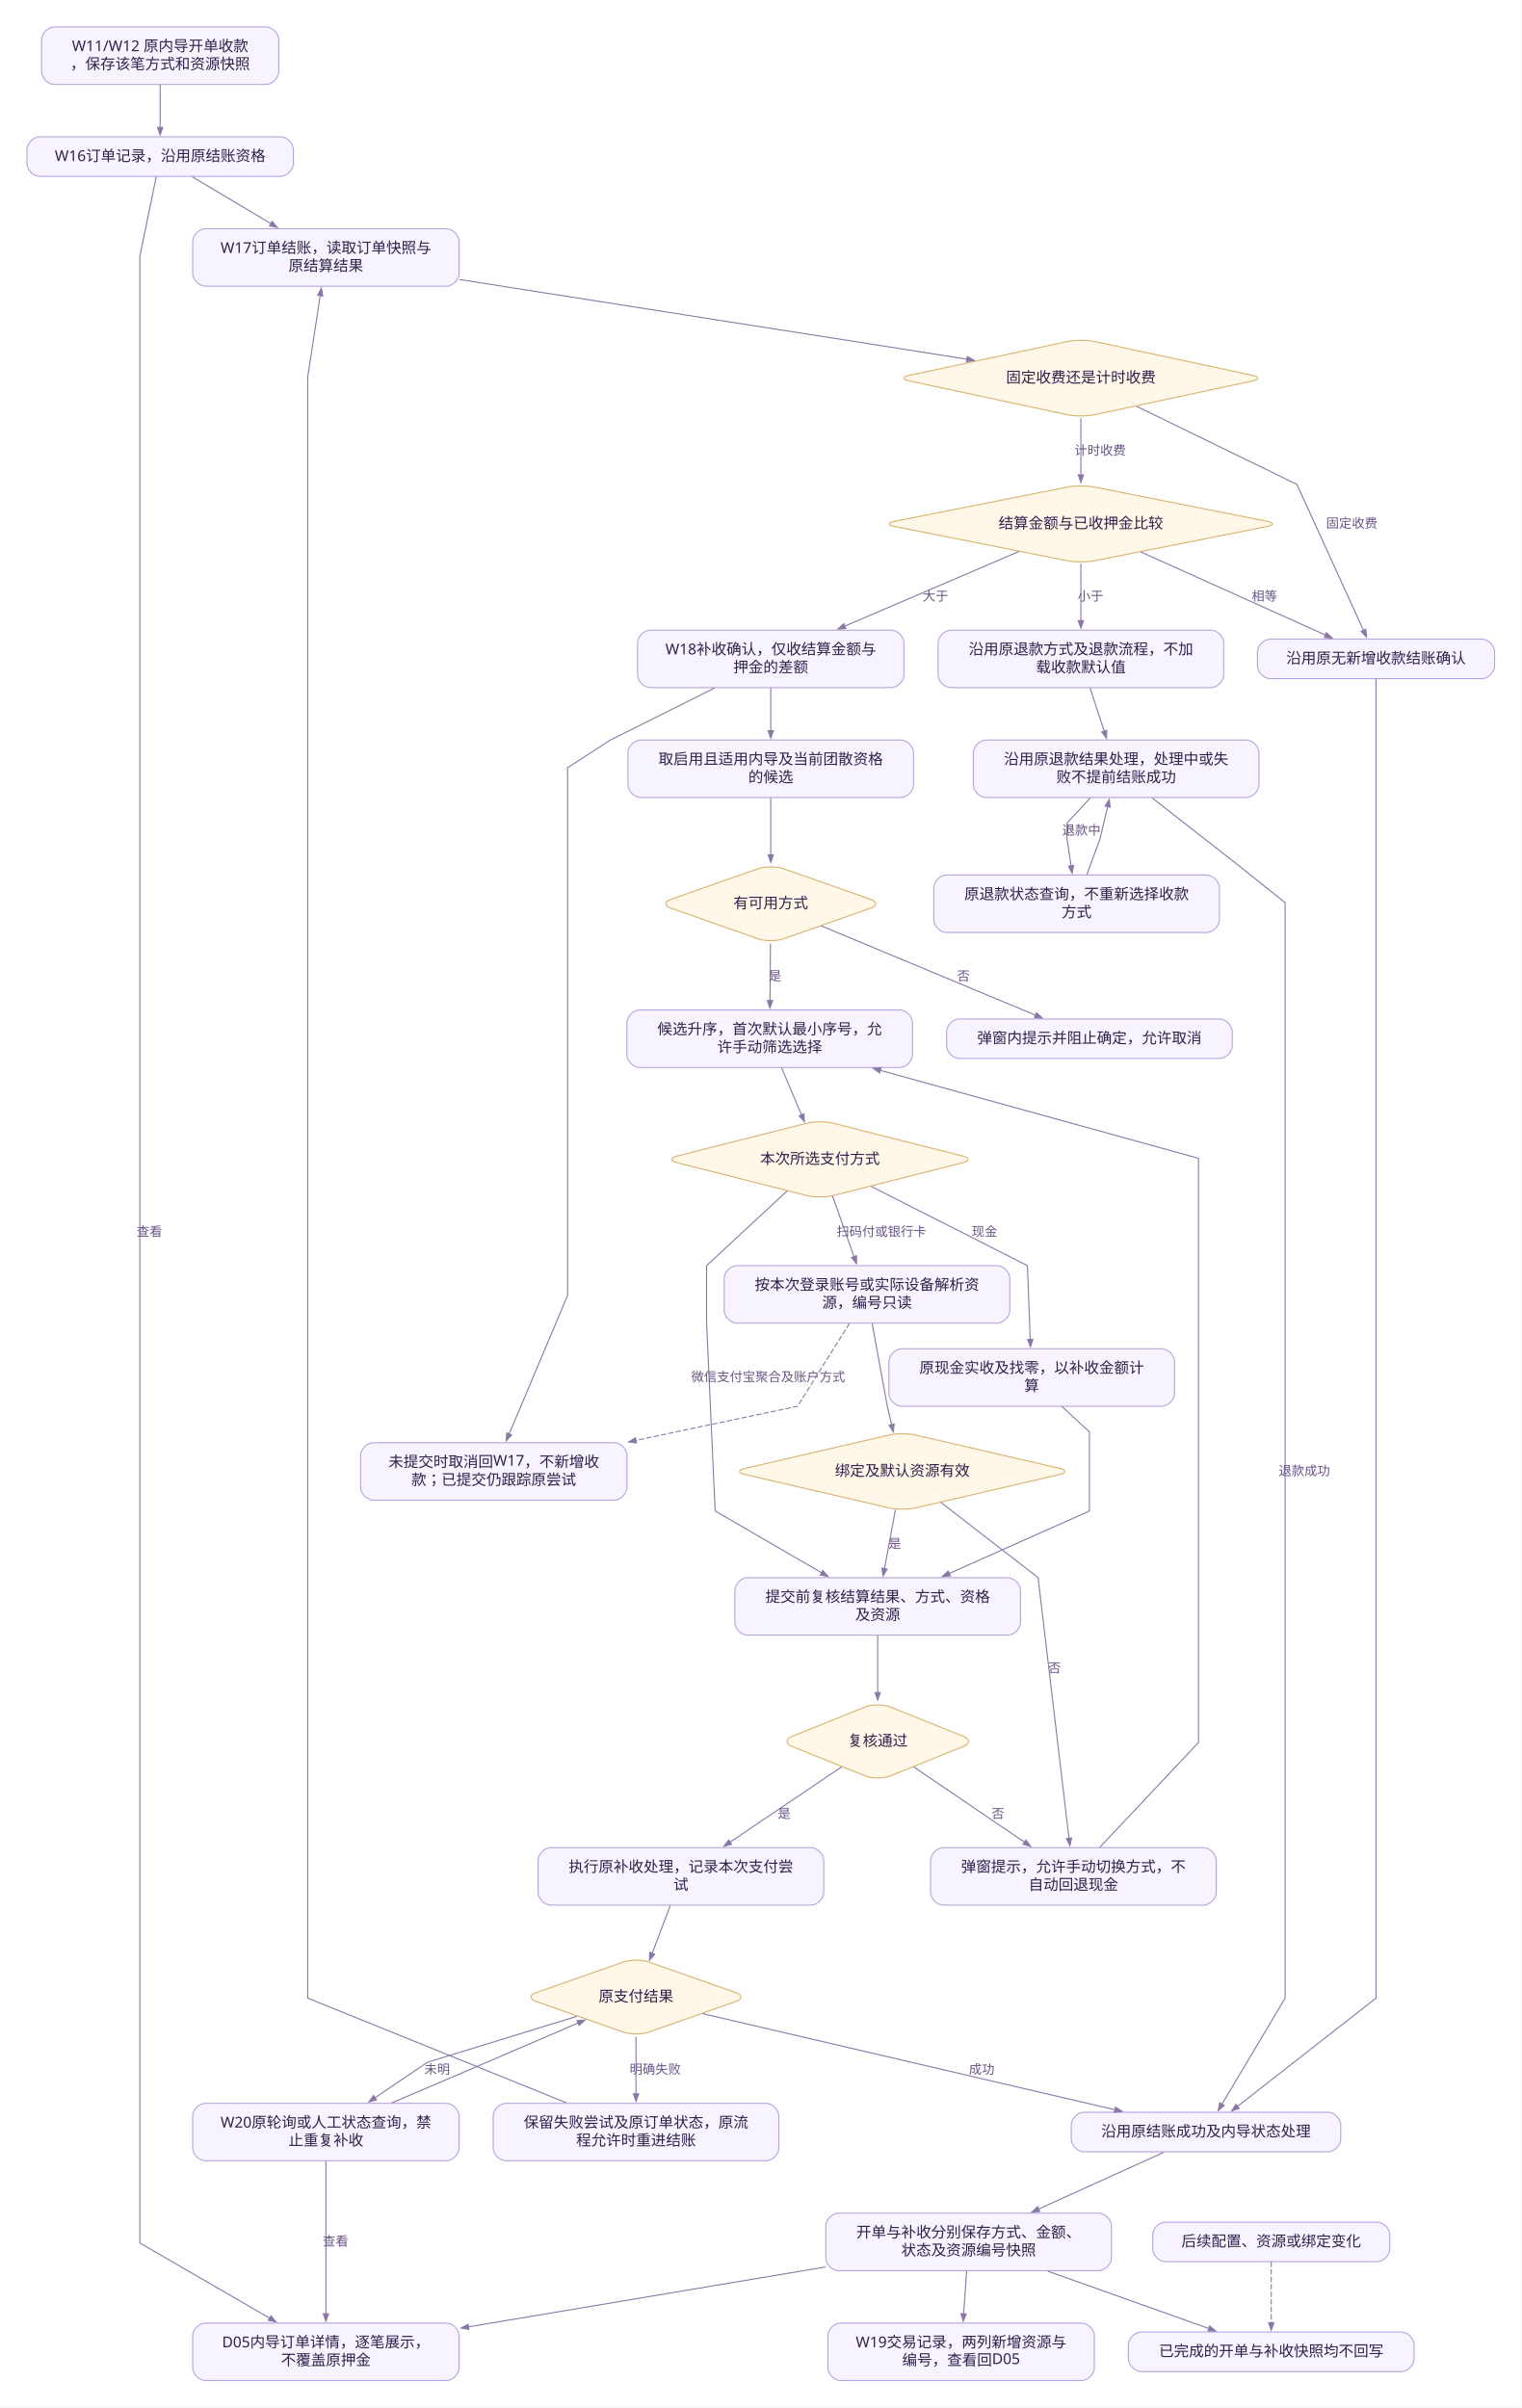
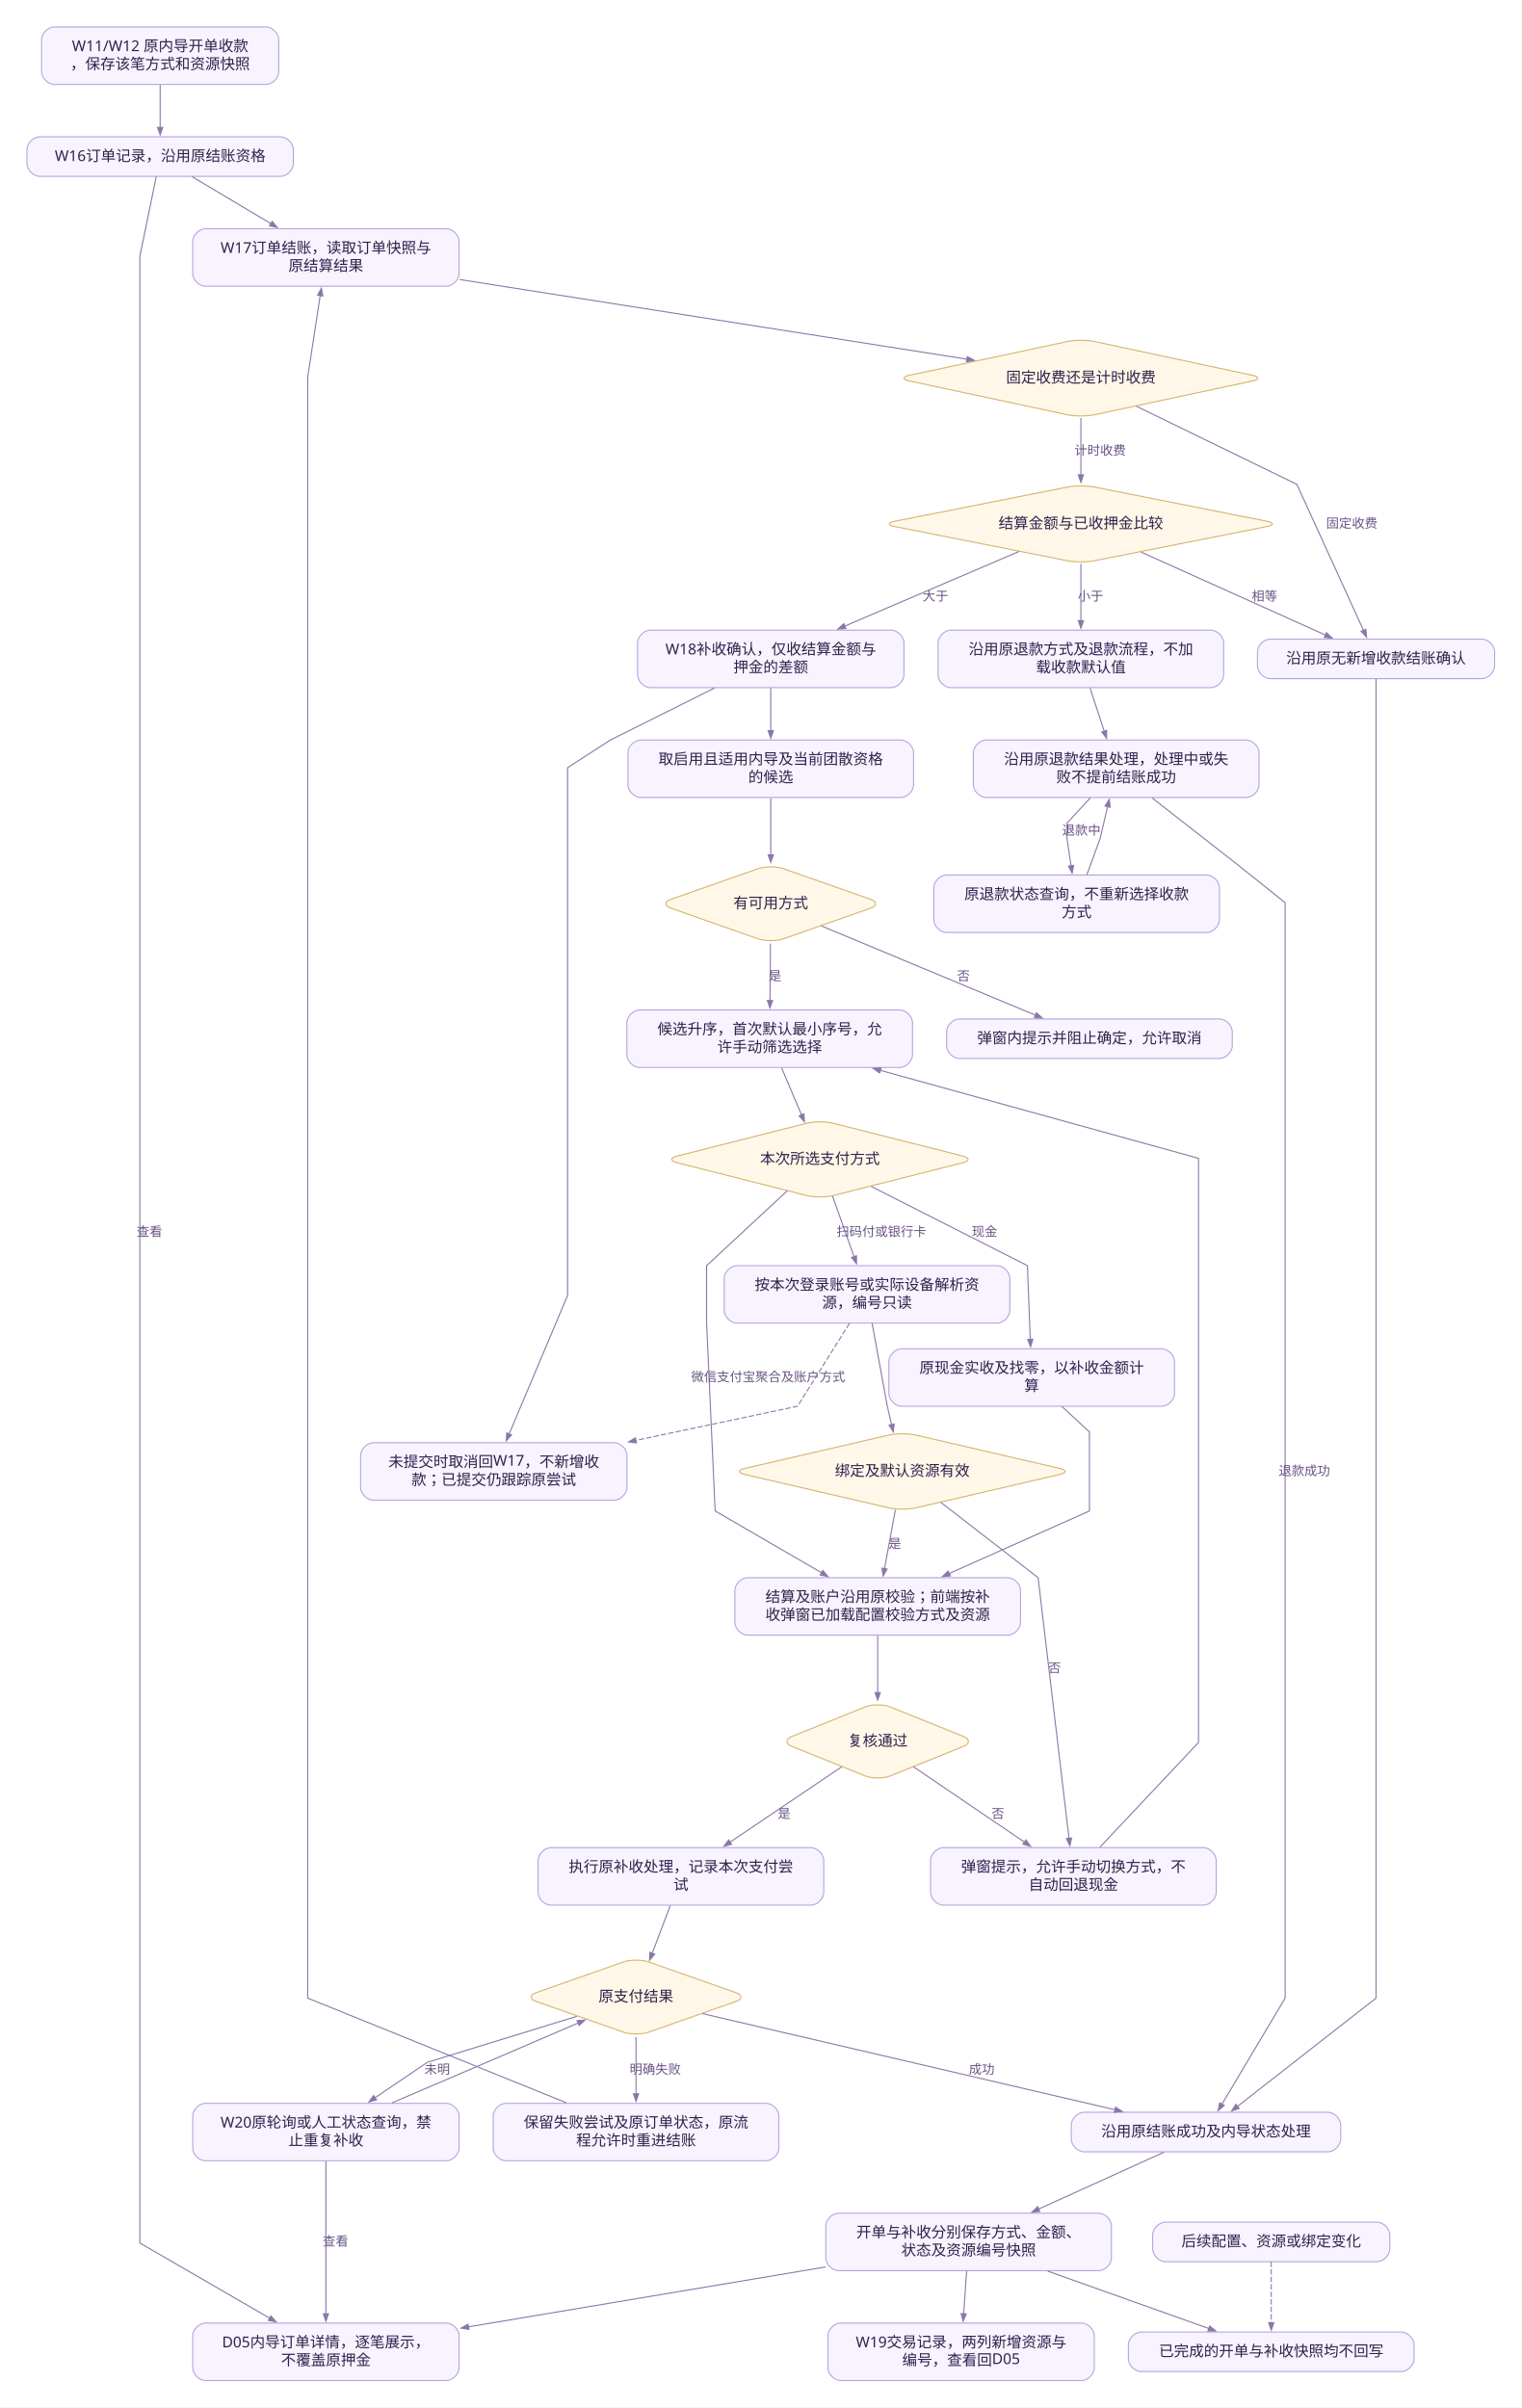
<svg xmlns="http://www.w3.org/2000/svg" width="1423pt" height="2252pt" viewBox="0.00 0.00 1423.00 2252.00">
  <g id="graph0" class="graph" transform="scale(1 1) rotate(0) translate(25.2 2226.32)">
    <polygon fill="white" stroke="none" points="-25.2,25.2 -25.2,-2226.32 1397.64,-2226.32 1397.64,25.2 -25.2,25.2" />
    <g id="node1" class="node">
      <path fill="#f7f3ff" stroke="#b7a2df" d="M223.44,-2201.12C223.44,-2201.12 25.68,-2201.12 25.68,-2201.12 19.68,-2201.12 13.68,-2195.12 13.68,-2189.12 13.68,-2189.12 13.68,-2159.36 13.68,-2159.36 13.68,-2153.36 19.68,-2147.36 25.68,-2147.36 25.68,-2147.36 223.44,-2147.36 223.44,-2147.36 229.44,-2147.36 235.44,-2153.36 235.44,-2159.36 235.44,-2159.36 235.44,-2189.12 235.44,-2189.12 235.44,-2195.12 229.44,-2201.12 223.44,-2201.12" />
      <text xml:space="preserve" text-anchor="middle" x="124.56" y="-2178.44" font-family="PingFang SC" font-size="14.00" fill="#2e214a">W11/W12 原内导开单收款</text>
      <text xml:space="preserve" text-anchor="middle" x="124.56" y="-2161.64" font-family="PingFang SC" font-size="14.00" fill="#2e214a">，保存该笔方式和资源快照</text>
    </g>
    <g id="node2" class="node">
      <path fill="#f7f3ff" stroke="#b7a2df" d="M237.12,-2098.36C237.12,-2098.36 12,-2098.36 12,-2098.36 6,-2098.36 0,-2092.36 0,-2086.36 0,-2086.36 0,-2073.4 0,-2073.4 0,-2067.4 6,-2061.4 12,-2061.4 12,-2061.4 237.12,-2061.4 237.12,-2061.4 243.12,-2061.4 249.12,-2067.4 249.12,-2073.4 249.12,-2073.4 249.12,-2086.36 249.12,-2086.36 249.12,-2092.36 243.12,-2098.36 237.12,-2098.36" />
      <text xml:space="preserve" text-anchor="middle" x="124.56" y="-2075.68" font-family="PingFang SC" font-size="14.00" fill="#2e214a">W16订单记录，沿用原结账资格</text>
    </g>
    <g id="edge1" class="edge">
      <path fill="none" stroke="#8a77a6" d="M124.56,-2147.02C124.56,-2134.45 124.56,-2119.45 124.56,-2106.91" />
      <polygon fill="#8a77a6" stroke="#8a77a6" points="127.01,-2107.19 124.56,-2100.19 122.11,-2107.19 127.01,-2107.19" />
    </g>
    <g id="node3" class="node">
      <path fill="#f7f3ff" stroke="#b7a2df" d="M392.12,-2012.4C392.12,-2012.4 167,-2012.4 167,-2012.4 161,-2012.4 155,-2006.4 155,-2000.4 155,-2000.4 155,-1970.64 155,-1970.64 155,-1964.64 161,-1958.64 167,-1958.64 167,-1958.64 392.12,-1958.64 392.12,-1958.64 398.12,-1958.64 404.12,-1964.64 404.12,-1970.64 404.12,-1970.64 404.12,-2000.4 404.12,-2000.4 404.12,-2006.4 398.12,-2012.4 392.12,-2012.4" />
      <text xml:space="preserve" text-anchor="middle" x="279.56" y="-1989.72" font-family="PingFang SC" font-size="14.00" fill="#2e214a">W17订单结账，读取订单快照与</text>
      <text xml:space="preserve" text-anchor="middle" x="279.56" y="-1972.92" font-family="PingFang SC" font-size="14.00" fill="#2e214a">原结算结果</text>
    </g>
    <g id="edge2" class="edge">
      <path fill="none" stroke="#8a77a6" d="M154.45,-2061.07C175.34,-2048.62 203.78,-2031.67 228.27,-2017.08" />
      <polygon fill="#8a77a6" stroke="#8a77a6" points="229.33,-2019.3 234.09,-2013.61 226.82,-2015.09 229.33,-2019.3" />
    </g>
    <g id="node28" class="node">
      <path fill="#f7f3ff" stroke="#b7a2df" d="M392.12,-53.76C392.12,-53.76 167,-53.76 167,-53.76 161,-53.76 155,-47.76 155,-41.76 155,-41.76 155,-12 155,-12 155,-6 161,0 167,0 167,0 392.12,0 392.12,0 398.12,0 404.12,-6 404.12,-12 404.12,-12 404.12,-41.76 404.12,-41.76 404.12,-47.76 398.12,-53.76 392.12,-53.76" />
      <text xml:space="preserve" text-anchor="middle" x="279.56" y="-31.08" font-family="PingFang SC" font-size="14.00" fill="#2e214a">D05内导订单详情，逐笔展示，</text>
      <text xml:space="preserve" text-anchor="middle" x="279.56" y="-14.28" font-family="PingFang SC" font-size="14.00" fill="#2e214a">不覆盖原押金</text>
    </g>
    <g id="edge39" class="edge">
      <path fill="none" stroke="#8a77a6" d="M120.9,-2061.07C115.38,-2034.23 105.56,-1986.52 105.56,-1986.52 105.56,-1986.52 105.56,-1986.52 105.56,-128.64 105.56,-128.64 175.96,-87.87 227.2,-58.2" />
      <polygon fill="#8a77a6" stroke="#8a77a6" points="228.16,-60.48 232.99,-54.85 225.7,-56.24 228.16,-60.48" />
      <text xml:space="preserve" text-anchor="middle" x="114.56" y="-1070.28" font-family="PingFang SC" font-size="12.00" fill="#695385">查看</text>
    </g>
    <g id="node4" class="node">
      <path fill="#fff7e8" stroke="#d6b36d" d="M973.83,-1907.13C973.83,-1907.13 824.49,-1875.19 824.49,-1875.19 818.63,-1873.93 818.63,-1871.43 824.49,-1870.17 824.49,-1870.17 973.83,-1838.23 973.83,-1838.23 979.69,-1836.97 991.43,-1836.97 997.29,-1838.23 997.29,-1838.23 1146.63,-1870.17 1146.63,-1870.17 1152.49,-1871.43 1152.49,-1873.93 1146.63,-1875.19 1146.63,-1875.19 997.29,-1907.13 997.29,-1907.13 991.43,-1908.39 979.69,-1908.39 973.83,-1907.13" />
      <text xml:space="preserve" text-anchor="middle" x="985.56" y="-1868.48" font-family="PingFang SC" font-size="14.00" fill="#2e214a">固定收费还是计时收费</text>
    </g>
    <g id="edge3" class="edge">
      <path fill="none" stroke="#8a77a6" d="M404.56,-1964.9C539.42,-1943.72 751.89,-1910.36 879.09,-1890.4" />
      <polygon fill="#8a77a6" stroke="#8a77a6" points="879.31,-1892.84 885.84,-1889.34 878.55,-1888 879.31,-1892.84" />
    </g>
    <g id="node5" class="node">
      <path fill="#f7f3ff" stroke="#b7a2df" d="M1360.44,-1628.6C1360.44,-1628.6 1162.68,-1628.6 1162.68,-1628.6 1156.68,-1628.6 1150.68,-1622.6 1150.68,-1616.6 1150.68,-1616.6 1150.68,-1603.64 1150.68,-1603.64 1150.68,-1597.64 1156.68,-1591.64 1162.68,-1591.64 1162.68,-1591.64 1360.44,-1591.64 1360.44,-1591.64 1366.44,-1591.64 1372.44,-1597.64 1372.44,-1603.64 1372.44,-1603.64 1372.44,-1616.6 1372.44,-1616.6 1372.44,-1622.6 1366.44,-1628.6 1360.44,-1628.6" />
      <text xml:space="preserve" text-anchor="middle" x="1261.56" y="-1605.92" font-family="PingFang SC" font-size="14.00" fill="#2e214a">沿用原无新增收款结账确认</text>
    </g>
    <g id="edge4" class="edge">
      <path fill="none" stroke="#8a77a6" d="M1037.58,-1846.35C1097.43,-1817.21 1187.56,-1773.32 1187.56,-1773.32 1187.56,-1773.32 1228.97,-1682.56 1249.84,-1636.82" />
      <polygon fill="#8a77a6" stroke="#8a77a6" points="1252.05,-1637.86 1252.73,-1630.47 1247.6,-1635.83 1252.05,-1637.86" />
      <text xml:space="preserve" text-anchor="middle" x="1238.87" y="-1732.76" font-family="PingFang SC" font-size="12.00" fill="#695385">固定收费</text>
    </g>
    <g id="node6" class="node">
      <path fill="#fff7e8" stroke="#d6b36d" d="M973.79,-1770.99C973.79,-1770.99 810.85,-1738.69 810.85,-1738.69 804.97,-1737.53 804.97,-1735.19 810.85,-1734.03 810.85,-1734.03 973.79,-1701.73 973.79,-1701.73 979.67,-1700.57 991.45,-1700.57 997.33,-1701.73 997.33,-1701.73 1160.27,-1734.03 1160.27,-1734.03 1166.15,-1735.19 1166.15,-1737.53 1160.27,-1738.69 1160.27,-1738.69 997.33,-1770.99 997.33,-1770.99 991.45,-1772.15 979.67,-1772.15 973.79,-1770.99" />
      <text xml:space="preserve" text-anchor="middle" x="985.56" y="-1732.16" font-family="PingFang SC" font-size="14.00" fill="#2e214a">结算金额与已收押金比较</text>
    </g>
    <g id="edge5" class="edge">
      <path fill="none" stroke="#8a77a6" d="M985.56,-1835.33C985.56,-1818.91 985.56,-1799.34 985.56,-1782.03" />
      <polygon fill="#8a77a6" stroke="#8a77a6" points="988.01,-1782.25 985.56,-1775.25 983.11,-1782.25 988.01,-1782.25" />
      <text xml:space="preserve" text-anchor="middle" x="1003.56" y="-1800.92" font-family="PingFang SC" font-size="12.00" fill="#695385">计时收费</text>
    </g>
    <g id="node22" class="node">
      <path fill="#f7f3ff" stroke="#b7a2df" d="M1216.56,-250.88C1216.56,-250.88 988.56,-250.88 988.56,-250.88 982.56,-250.88 976.56,-244.88 976.56,-238.88 976.56,-238.88 976.56,-225.92 976.56,-225.92 976.56,-219.92 982.56,-213.92 988.56,-213.92 988.56,-213.92 1216.56,-213.92 1216.56,-213.92 1222.56,-213.92 1228.56,-219.92 1228.56,-225.92 1228.56,-225.92 1228.56,-238.88 1228.56,-238.88 1228.56,-244.88 1222.56,-250.88 1216.56,-250.88" />
      <text xml:space="preserve" text-anchor="middle" x="1102.56" y="-228.2" font-family="PingFang SC" font-size="14.00" fill="#2e214a">沿用原结账成功及内导状态处理</text>
    </g>
    <g id="edge31" class="edge">
      <path fill="none" stroke="#8a77a6" d="M1261.56,-1591.57C1261.56,-1562.7 1261.56,-1508.36 1261.56,-1508.36 1261.56,-1508.36 1261.56,-1508.36 1261.56,-357.64 1261.56,-357.64 1177.75,-292.15 1131.83,-256.27" />
      <polygon fill="#8a77a6" stroke="#8a77a6" points="1133.56,-254.51 1126.53,-252.13 1130.54,-258.37 1133.56,-254.51" />
    </g>
    <g id="edge6" class="edge">
      <path fill="none" stroke="#8a77a6" d="M1041.75,-1710.07C1092.51,-1687.22 1166.39,-1653.96 1214.21,-1632.43" />
      <polygon fill="#8a77a6" stroke="#8a77a6" points="1215.19,-1634.68 1220.57,-1629.57 1213.18,-1630.21 1215.19,-1634.68" />
      <text xml:space="preserve" text-anchor="middle" x="1157.28" y="-1664.6" font-family="PingFang SC" font-size="12.00" fill="#695385">相等</text>
    </g>
    <g id="node7" class="node">
      <path fill="#f7f3ff" stroke="#b7a2df" d="M1107.12,-1637C1107.12,-1637 864,-1637 864,-1637 858,-1637 852,-1631 852,-1625 852,-1625 852,-1595.24 852,-1595.24 852,-1589.24 858,-1583.24 864,-1583.24 864,-1583.24 1107.12,-1583.24 1107.12,-1583.24 1113.12,-1583.24 1119.12,-1589.24 1119.12,-1595.24 1119.12,-1595.24 1119.12,-1625 1119.12,-1625 1119.12,-1631 1113.12,-1637 1107.12,-1637" />
      <text xml:space="preserve" text-anchor="middle" x="985.56" y="-1614.32" font-family="PingFang SC" font-size="14.00" fill="#2e214a">沿用原退款方式及退款流程，不加</text>
      <text xml:space="preserve" text-anchor="middle" x="985.56" y="-1597.52" font-family="PingFang SC" font-size="14.00" fill="#2e214a">载收款默认值</text>
    </g>
    <g id="edge7" class="edge">
      <path fill="none" stroke="#8a77a6" d="M985.56,-1699.09C985.56,-1682.26 985.56,-1662.34 985.56,-1645.72" />
      <polygon fill="#8a77a6" stroke="#8a77a6" points="988.01,-1645.87 985.56,-1638.87 983.11,-1645.87 988.01,-1645.87" />
      <text xml:space="preserve" text-anchor="middle" x="994.56" y="-1664.6" font-family="PingFang SC" font-size="12.00" fill="#695385">小于</text>
    </g>
    <g id="node8" class="node">
      <path fill="#f7f3ff" stroke="#b7a2df" d="M808.12,-1637C808.12,-1637 583,-1637 583,-1637 577,-1637 571,-1631 571,-1625 571,-1625 571,-1595.24 571,-1595.24 571,-1589.24 577,-1583.24 583,-1583.24 583,-1583.24 808.12,-1583.24 808.12,-1583.24 814.12,-1583.24 820.12,-1589.24 820.12,-1595.24 820.12,-1595.24 820.12,-1625 820.12,-1625 820.12,-1631 814.12,-1637 808.12,-1637" />
      <text xml:space="preserve" text-anchor="middle" x="695.56" y="-1614.32" font-family="PingFang SC" font-size="14.00" fill="#2e214a">W18补收确认，仅收结算金额与</text>
      <text xml:space="preserve" text-anchor="middle" x="695.56" y="-1597.52" font-family="PingFang SC" font-size="14.00" fill="#2e214a">押金的差额</text>
    </g>
    <g id="edge8" class="edge">
      <path fill="none" stroke="#8a77a6" d="M927.57,-1710.52C880.56,-1690.38 814.19,-1661.94 764.47,-1640.64" />
      <polygon fill="#8a77a6" stroke="#8a77a6" points="765.74,-1638.52 758.34,-1638.02 763.81,-1643.03 765.74,-1638.52" />
      <text xml:space="preserve" text-anchor="middle" x="849.56" y="-1664.6" font-family="PingFang SC" font-size="12.00" fill="#695385">大于</text>
    </g>
    <g id="node25" class="node">
      <path fill="#f7f3ff" stroke="#b7a2df" d="M1140.12,-1534.24C1140.12,-1534.24 897,-1534.24 897,-1534.24 891,-1534.24 885,-1528.24 885,-1522.24 885,-1522.24 885,-1492.48 885,-1492.48 885,-1486.48 891,-1480.48 897,-1480.48 897,-1480.48 1140.12,-1480.48 1140.12,-1480.48 1146.12,-1480.48 1152.12,-1486.48 1152.12,-1492.48 1152.12,-1492.48 1152.12,-1522.24 1152.12,-1522.24 1152.12,-1528.24 1146.12,-1534.24 1140.12,-1534.24" />
      <text xml:space="preserve" text-anchor="middle" x="1018.56" y="-1511.56" font-family="PingFang SC" font-size="14.00" fill="#2e214a">沿用原退款结果处理，处理中或失</text>
      <text xml:space="preserve" text-anchor="middle" x="1018.56" y="-1494.76" font-family="PingFang SC" font-size="14.00" fill="#2e214a">败不提前结账成功</text>
    </g>
    <g id="edge32" class="edge">
      <path fill="none" stroke="#8a77a6" d="M994.14,-1582.91C998.19,-1570.55 1003.07,-1555.64 1007.41,-1542.42" />
      <polygon fill="#8a77a6" stroke="#8a77a6" points="1009.7,-1543.29 1009.55,-1535.88 1005.04,-1541.77 1009.7,-1543.29" />
    </g>
    <g id="node9" class="node">
      <path fill="#f7f3ff" stroke="#b7a2df" d="M817.12,-1534.24C817.12,-1534.24 574,-1534.24 574,-1534.24 568,-1534.24 562,-1528.24 562,-1522.24 562,-1522.24 562,-1492.48 562,-1492.48 562,-1486.48 568,-1480.48 574,-1480.48 574,-1480.48 817.12,-1480.48 817.12,-1480.48 823.12,-1480.48 829.12,-1486.48 829.12,-1492.48 829.12,-1492.48 829.12,-1522.24 829.12,-1522.24 829.12,-1528.24 823.12,-1534.24 817.12,-1534.24" />
      <text xml:space="preserve" text-anchor="middle" x="695.56" y="-1511.56" font-family="PingFang SC" font-size="14.00" fill="#2e214a">取启用且适用内导及当前团散资格</text>
      <text xml:space="preserve" text-anchor="middle" x="695.56" y="-1494.76" font-family="PingFang SC" font-size="14.00" fill="#2e214a">的候选</text>
    </g>
    <g id="edge9" class="edge">
      <path fill="none" stroke="#8a77a6" d="M695.56,-1582.91C695.56,-1570.66 695.56,-1555.92 695.56,-1542.79" />
      <polygon fill="#8a77a6" stroke="#8a77a6" points="698.01,-1542.95 695.56,-1535.95 693.11,-1542.95 698.01,-1542.95" />
    </g>
    <g id="node30" class="node">
      <path fill="#f7f3ff" stroke="#b7a2df" d="M549.12,-877.08C549.12,-877.08 324,-877.08 324,-877.08 318,-877.08 312,-871.08 312,-865.08 312,-865.08 312,-835.32 312,-835.32 312,-829.32 318,-823.32 324,-823.32 324,-823.32 549.12,-823.32 549.12,-823.32 555.12,-823.32 561.12,-829.32 561.12,-835.32 561.12,-835.32 561.12,-865.08 561.12,-865.08 561.12,-871.08 555.12,-877.08 549.12,-877.08" />
      <text xml:space="preserve" text-anchor="middle" x="436.56" y="-854.4" font-family="PingFang SC" font-size="14.00" fill="#2e214a">未提交时取消回W17，不新增收</text>
      <text xml:space="preserve" text-anchor="middle" x="436.56" y="-837.6" font-family="PingFang SC" font-size="14.00" fill="#2e214a">款；已提交仍跟踪原尝试</text>
    </g>
    <g id="edge42" class="edge">
      <path fill="none" stroke="#8a77a6" d="M643.1,-1582.93C599.84,-1561.34 545.56,-1534.24 545.56,-1534.24 545.56,-1534.24 505.56,-1508.36 505.56,-1508.36 505.56,-1508.36 505.56,-1508.36 505.56,-1014.8 505.56,-1014.8 471.09,-933.08 450.88,-885.16" />
      <polygon fill="#8a77a6" stroke="#8a77a6" points="453.21,-884.38 448.23,-878.88 448.7,-886.28 453.21,-884.38" />
    </g>
    <g id="node10" class="node">
      <path fill="#fff7e8" stroke="#d6b36d" d="M684.24,-1414.1C684.24,-1414.1 601.76,-1385.1 601.76,-1385.1 596.1,-1383.11 596.1,-1379.13 601.76,-1377.14 601.76,-1377.14 684.24,-1348.14 684.24,-1348.14 689.9,-1346.15 701.22,-1346.15 706.88,-1348.14 706.88,-1348.14 789.36,-1377.14 789.36,-1377.14 795.02,-1379.13 795.02,-1383.11 789.36,-1385.1 789.36,-1385.1 706.88,-1414.1 706.88,-1414.1 701.22,-1416.09 689.9,-1416.09 684.24,-1414.1" />
      <text xml:space="preserve" text-anchor="middle" x="695.56" y="-1376.92" font-family="PingFang SC" font-size="14.00" fill="#2e214a">有可用方式</text>
    </g>
    <g id="edge10" class="edge">
      <path fill="none" stroke="#8a77a6" d="M695.56,-1480.01C695.56,-1464.45 695.56,-1444.33 695.56,-1426.39" />
      <polygon fill="#8a77a6" stroke="#8a77a6" points="698.01,-1426.84 695.56,-1419.84 693.11,-1426.84 698.01,-1426.84" />
    </g>
    <g id="node11" class="node">
      <path fill="#f7f3ff" stroke="#b7a2df" d="M1115.12,-1273.36C1115.12,-1273.36 872,-1273.36 872,-1273.36 866,-1273.36 860,-1267.36 860,-1261.36 860,-1261.36 860,-1248.4 860,-1248.4 860,-1242.4 866,-1236.4 872,-1236.4 872,-1236.4 1115.12,-1236.4 1115.12,-1236.4 1121.12,-1236.4 1127.12,-1242.4 1127.12,-1248.4 1127.12,-1248.4 1127.12,-1261.36 1127.12,-1261.36 1127.12,-1267.36 1121.12,-1273.36 1115.12,-1273.36" />
      <text xml:space="preserve" text-anchor="middle" x="993.56" y="-1250.68" font-family="PingFang SC" font-size="14.00" fill="#2e214a">弹窗内提示并阻止确定，允许取消</text>
    </g>
    <g id="edge11" class="edge">
      <path fill="none" stroke="#8a77a6" d="M742.78,-1360.43C797.48,-1337.63 887.25,-1300.2 943.24,-1276.86" />
      <polygon fill="#8a77a6" stroke="#8a77a6" points="943.99,-1279.2 949.51,-1274.24 942.11,-1274.68 943.99,-1279.2" />
      <text xml:space="preserve" text-anchor="middle" x="875.75" y="-1309.36" font-family="PingFang SC" font-size="12.00" fill="#695385">否</text>
    </g>
    <g id="node12" class="node">
      <path fill="#f7f3ff" stroke="#b7a2df" d="M816.12,-1281.76C816.12,-1281.76 573,-1281.76 573,-1281.76 567,-1281.76 561,-1275.76 561,-1269.76 561,-1269.76 561,-1240 561,-1240 561,-1234 567,-1228 573,-1228 573,-1228 816.12,-1228 816.12,-1228 822.12,-1228 828.12,-1234 828.12,-1240 828.12,-1240 828.12,-1269.76 828.12,-1269.76 828.12,-1275.76 822.12,-1281.76 816.12,-1281.76" />
      <text xml:space="preserve" text-anchor="middle" x="694.56" y="-1259.08" font-family="PingFang SC" font-size="14.00" fill="#2e214a">候选升序，首次默认最小序号，允</text>
      <text xml:space="preserve" text-anchor="middle" x="694.56" y="-1242.28" font-family="PingFang SC" font-size="14.00" fill="#2e214a">许手动筛选选择</text>
    </g>
    <g id="edge12" class="edge">
      <path fill="none" stroke="#8a77a6" d="M695.27,-1343.85C695.13,-1327.02 694.97,-1307.1 694.84,-1290.48" />
      <polygon fill="#8a77a6" stroke="#8a77a6" points="697.29,-1290.61 694.78,-1283.63 692.39,-1290.65 697.29,-1290.61" />
      <text xml:space="preserve" text-anchor="middle" x="699.56" y="-1309.36" font-family="PingFang SC" font-size="12.00" fill="#695385">是</text>
    </g>
    <g id="node13" class="node">
      <path fill="#fff7e8" stroke="#d6b36d" d="M729.93,-1176.05C729.93,-1176.05 607.39,-1144.99 607.39,-1144.99 601.58,-1143.51 601.58,-1140.57 607.39,-1139.09 607.39,-1139.09 729.93,-1108.03 729.93,-1108.03 735.74,-1106.55 747.38,-1106.55 753.19,-1108.03 753.19,-1108.03 875.73,-1139.09 875.73,-1139.09 881.54,-1140.57 881.54,-1143.51 875.73,-1144.99 875.73,-1144.99 753.19,-1176.05 753.19,-1176.05 747.38,-1177.53 735.74,-1177.53 729.93,-1176.05" />
      <text xml:space="preserve" text-anchor="middle" x="741.56" y="-1137.84" font-family="PingFang SC" font-size="14.00" fill="#2e214a">本次所选支付方式</text>
    </g>
    <g id="edge13" class="edge">
      <path fill="none" stroke="#8a77a6" d="M705.7,-1227.61C711.29,-1214.42 718.19,-1198.15 724.44,-1183.41" />
      <polygon fill="#8a77a6" stroke="#8a77a6" points="726.57,-1184.66 727.05,-1177.26 722.06,-1182.75 726.57,-1184.66" />
    </g>
    <g id="node14" class="node">
      <path fill="#f7f3ff" stroke="#b7a2df" d="M907.12,-1042.68C907.12,-1042.68 664,-1042.68 664,-1042.68 658,-1042.68 652,-1036.68 652,-1030.68 652,-1030.68 652,-1000.92 652,-1000.92 652,-994.92 658,-988.92 664,-988.92 664,-988.92 907.12,-988.92 907.12,-988.92 913.12,-988.92 919.12,-994.92 919.12,-1000.92 919.12,-1000.92 919.12,-1030.68 919.12,-1030.68 919.12,-1036.68 913.12,-1042.68 907.12,-1042.68" />
      <text xml:space="preserve" text-anchor="middle" x="785.56" y="-1020" font-family="PingFang SC" font-size="14.00" fill="#2e214a">按本次登录账号或实际设备解析资</text>
      <text xml:space="preserve" text-anchor="middle" x="785.56" y="-1003.2" font-family="PingFang SC" font-size="14.00" fill="#2e214a">源，编号只读</text>
    </g>
    <g id="edge14" class="edge">
      <path fill="none" stroke="#8a77a6" d="M753.35,-1107.75C759.58,-1090.17 767.2,-1068.63 773.47,-1050.93" />
      <polygon fill="#8a77a6" stroke="#8a77a6" points="775.71,-1051.94 775.74,-1044.52 771.09,-1050.31 775.71,-1051.94" />
      <text xml:space="preserve" text-anchor="middle" x="799" y="-1070.28" font-family="PingFang SC" font-size="12.00" fill="#695385">扫码付或银行卡</text>
    </g>
    <g id="node17" class="node">
      <path fill="#f7f3ff" stroke="#b7a2df" d="M917.12,-750.84C917.12,-750.84 674,-750.84 674,-750.84 668,-750.84 662,-744.84 662,-738.84 662,-738.84 662,-709.08 662,-709.08 662,-703.08 668,-697.08 674,-697.08 674,-697.08 917.12,-697.08 917.12,-697.08 923.12,-697.08 929.12,-703.08 929.12,-709.08 929.12,-709.08 929.12,-738.84 929.12,-738.84 929.12,-744.84 923.12,-750.84 917.12,-750.84" />
-       <text xml:space="preserve" text-anchor="middle" x="795.56" y="-728.16" font-family="PingFang SC" font-size="14.00" fill="#2e214a">提交前复核结算结果、方式、资格</text>
-       <text xml:space="preserve" text-anchor="middle" x="795.56" y="-711.36" font-family="PingFang SC" font-size="14.00" fill="#2e214a">及资源</text>
+       <text xml:space="preserve" text-anchor="middle" x="795.56" y="-728.16" font-family="PingFang SC" font-size="14.00" fill="#2e214a">结算及账户沿用原校验；前端按补</text>
+       <text xml:space="preserve" text-anchor="middle" x="795.56" y="-711.36" font-family="PingFang SC" font-size="14.00" fill="#2e214a">收弹窗已加载配置校验方式及资源</text>
    </g>
    <g id="edge21" class="edge">
      <path fill="none" stroke="#8a77a6" d="M710.9,-1112.59C679.59,-1083.54 635.56,-1042.68 635.56,-1042.68 635.56,-1042.68 635.56,-988.92 635.56,-988.92 635.56,-988.92 643.56,-813.24 643.56,-813.24 643.56,-813.24 699.19,-780.93 743.15,-755.4" />
      <polygon fill="#8a77a6" stroke="#8a77a6" points="744.24,-757.6 749.06,-751.97 741.77,-753.37 744.24,-757.6" />
      <text xml:space="preserve" text-anchor="middle" x="693.1" y="-934.44" font-family="PingFang SC" font-size="12.00" fill="#695385">微信支付宝聚合及账户方式</text>
    </g>
    <g id="node18" class="node">
      <path fill="#f7f3ff" stroke="#b7a2df" d="M1061.12,-964.92C1061.12,-964.92 818,-964.92 818,-964.92 812,-964.92 806,-958.92 806,-952.92 806,-952.92 806,-923.16 806,-923.16 806,-917.16 812,-911.16 818,-911.16 818,-911.16 1061.12,-911.16 1061.12,-911.16 1067.12,-911.16 1073.12,-917.16 1073.12,-923.16 1073.12,-923.16 1073.12,-952.92 1073.12,-952.92 1073.12,-958.92 1067.12,-964.92 1061.12,-964.92" />
      <text xml:space="preserve" text-anchor="middle" x="939.56" y="-942.24" font-family="PingFang SC" font-size="14.00" fill="#2e214a">原现金实收及找零，以补收金额计</text>
      <text xml:space="preserve" text-anchor="middle" x="939.56" y="-925.44" font-family="PingFang SC" font-size="14.00" fill="#2e214a">算</text>
    </g>
    <g id="edge19" class="edge">
      <path fill="none" stroke="#8a77a6" d="M789.52,-1116.73C846.96,-1087.6 935.56,-1042.68 935.56,-1042.68 935.56,-1042.68 937.07,-1003.59 938.23,-973.42" />
      <polygon fill="#8a77a6" stroke="#8a77a6" points="940.67,-973.79 938.49,-966.71 935.77,-973.61 940.67,-973.79" />
      <text xml:space="preserve" text-anchor="middle" x="895.49" y="-1070.28" font-family="PingFang SC" font-size="12.00" fill="#695385">现金</text>
    </g>
    <g id="node15" class="node">
      <path fill="#fff7e8" stroke="#d6b36d" d="M806.87,-884.45C806.87,-884.45 670.77,-852.91 670.77,-852.91 664.93,-851.55 664.93,-848.85 670.77,-847.49 670.77,-847.49 806.87,-815.95 806.87,-815.95 812.71,-814.59 824.41,-814.59 830.25,-815.95 830.25,-815.95 966.35,-847.49 966.35,-847.49 972.19,-848.85 972.19,-851.55 966.35,-852.91 966.35,-852.91 830.25,-884.45 830.25,-884.45 824.41,-885.81 812.71,-885.81 806.87,-884.45" />
      <text xml:space="preserve" text-anchor="middle" x="818.56" y="-846" font-family="PingFang SC" font-size="14.00" fill="#2e214a">绑定及默认资源有效</text>
    </g>
    <g id="edge15" class="edge">
      <path fill="none" stroke="#8a77a6" d="M790.35,-988.65C795.98,-957.94 804.56,-911.16 804.56,-911.16 804.56,-911.16 806.32,-903.63 808.59,-893.9" />
      <polygon fill="#8a77a6" stroke="#8a77a6" points="810.95,-894.58 810.15,-887.21 806.18,-893.47 810.95,-894.58" />
    </g>
    <g id="edge41" class="edge">
      <path fill="none" stroke="#8a77a6" stroke-dasharray="5,2" d="M769.16,-988.65C749.9,-957.94 720.56,-911.16 720.56,-911.16 720.56,-911.16 643.18,-894.82 569.2,-879.2" />
      <polygon fill="#8a77a6" stroke="#8a77a6" points="569.96,-876.86 562.61,-877.81 568.95,-881.66 569.96,-876.86" />
    </g>
    <g id="node16" class="node">
      <path fill="#f7f3ff" stroke="#b7a2df" d="M1100.12,-498.36C1100.12,-498.36 857,-498.36 857,-498.36 851,-498.36 845,-492.36 845,-486.36 845,-486.36 845,-456.6 845,-456.6 845,-450.6 851,-444.6 857,-444.6 857,-444.6 1100.12,-444.6 1100.12,-444.6 1106.12,-444.6 1112.12,-450.6 1112.12,-456.6 1112.12,-456.6 1112.12,-486.36 1112.12,-486.36 1112.12,-492.36 1106.12,-498.36 1100.12,-498.36" />
      <text xml:space="preserve" text-anchor="middle" x="978.56" y="-475.68" font-family="PingFang SC" font-size="14.00" fill="#2e214a">弹窗提示，允许手动切换方式，不</text>
      <text xml:space="preserve" text-anchor="middle" x="978.56" y="-458.88" font-family="PingFang SC" font-size="14.00" fill="#2e214a">自动回退现金</text>
    </g>
    <g id="edge16" class="edge">
      <path fill="none" stroke="#8a77a6" d="M854.61,-821.28C892.16,-792.2 945.56,-750.84 945.56,-750.84 945.56,-750.84 965.66,-581.28 974.49,-506.84" />
      <polygon fill="#8a77a6" stroke="#8a77a6" points="976.89,-507.41 975.28,-500.17 972.02,-506.83 976.89,-507.41" />
      <text xml:space="preserve" text-anchor="middle" x="960.95" y="-662.28" font-family="PingFang SC" font-size="12.00" fill="#695385">否</text>
    </g>
    <g id="edge18" class="edge">
      <path fill="none" stroke="#8a77a6" d="M812.09,-814.26C808.89,-796.99 805.05,-776.23 801.88,-759.07" />
      <polygon fill="#8a77a6" stroke="#8a77a6" points="804.33,-758.9 800.65,-752.46 799.52,-759.79 804.33,-758.9" />
      <text xml:space="preserve" text-anchor="middle" x="811.56" y="-778.44" font-family="PingFang SC" font-size="12.00" fill="#695385">是</text>
    </g>
    <g id="edge17" class="edge">
      <path fill="none" stroke="#8a77a6" d="M1003.37,-498.83C1037.72,-535.3 1095.56,-596.72 1095.56,-596.72 1095.56,-1143.04 1095.56,-1143.04 1095.56,-1143.04 1095.56,-1143.04 916.75,-1192.46 797.94,-1225.31" />
      <polygon fill="#8a77a6" stroke="#8a77a6" points="797.4,-1222.91 791.3,-1227.14 798.7,-1227.64 797.4,-1222.91" />
    </g>
    <g id="node19" class="node">
      <path fill="#fff7e8" stroke="#d6b36d" d="M784.43,-630.2C784.43,-630.2 714.89,-602.2 714.89,-602.2 709.33,-599.96 709.33,-595.48 714.89,-593.24 714.89,-593.24 784.43,-565.24 784.43,-565.24 789.99,-563 801.13,-563 806.69,-565.24 806.69,-565.24 876.23,-593.24 876.23,-593.24 881.79,-595.48 881.79,-599.96 876.23,-602.2 876.23,-602.2 806.69,-630.2 806.69,-630.2 801.13,-632.44 789.99,-632.44 784.43,-630.2" />
      <text xml:space="preserve" text-anchor="middle" x="795.56" y="-593.52" font-family="PingFang SC" font-size="14.00" fill="#2e214a">复核通过</text>
    </g>
    <g id="edge22" class="edge">
      <path fill="none" stroke="#8a77a6" d="M795.56,-696.61C795.56,-681.05 795.56,-660.93 795.56,-642.99" />
      <polygon fill="#8a77a6" stroke="#8a77a6" points="798.01,-643.44 795.56,-636.44 793.11,-643.44 798.01,-643.44" />
    </g>
    <g id="edge20" class="edge">
      <path fill="none" stroke="#8a77a6" d="M967.83,-910.93C980.89,-898.86 993.56,-887.16 993.56,-887.16 993.56,-887.16 993.56,-813.24 993.56,-813.24 993.56,-813.24 919.81,-780.36 862.33,-754.73" />
      <polygon fill="#8a77a6" stroke="#8a77a6" points="863.47,-752.56 856.08,-751.94 861.48,-757.03 863.47,-752.56" />
    </g>
    <g id="edge23" class="edge">
      <path fill="none" stroke="#8a77a6" d="M829.13,-573.93C858.31,-554.12 900.86,-525.23 933.1,-503.34" />
      <polygon fill="#8a77a6" stroke="#8a77a6" points="934.15,-505.59 938.56,-499.63 931.4,-501.54 934.15,-505.59" />
      <text xml:space="preserve" text-anchor="middle" x="907.95" y="-525.96" font-family="PingFang SC" font-size="12.00" fill="#695385">否</text>
    </g>
    <g id="node20" class="node">
      <path fill="#f7f3ff" stroke="#b7a2df" d="M733.12,-498.36C733.12,-498.36 490,-498.36 490,-498.36 484,-498.36 478,-492.36 478,-486.36 478,-486.36 478,-456.6 478,-456.6 478,-450.6 484,-444.6 490,-444.6 490,-444.6 733.12,-444.6 733.12,-444.6 739.12,-444.6 745.12,-450.6 745.12,-456.6 745.12,-456.6 745.12,-486.36 745.12,-486.36 745.12,-492.36 739.12,-498.36 733.12,-498.36" />
      <text xml:space="preserve" text-anchor="middle" x="611.56" y="-475.68" font-family="PingFang SC" font-size="14.00" fill="#2e214a">执行原补收处理，记录本次支付尝</text>
      <text xml:space="preserve" text-anchor="middle" x="611.56" y="-458.88" font-family="PingFang SC" font-size="14.00" fill="#2e214a">试</text>
    </g>
    <g id="edge24" class="edge">
      <path fill="none" stroke="#8a77a6" d="M761.81,-573.93C732.46,-554.12 689.68,-525.23 657.27,-503.34" />
      <polygon fill="#8a77a6" stroke="#8a77a6" points="658.94,-501.52 651.77,-499.63 656.2,-505.58 658.94,-501.52" />
      <text xml:space="preserve" text-anchor="middle" x="708.06" y="-525.96" font-family="PingFang SC" font-size="12.00" fill="#695385">是</text>
    </g>
    <g id="node21" class="node">
      <path fill="#fff7e8" stroke="#d6b36d" d="M558.24,-391.62C558.24,-391.62 475.76,-362.62 475.76,-362.62 470.1,-360.63 470.1,-356.65 475.76,-354.66 475.76,-354.66 558.24,-325.66 558.24,-325.66 563.9,-323.67 575.22,-323.67 580.88,-325.66 580.88,-325.66 663.36,-354.66 663.36,-354.66 669.02,-356.65 669.02,-360.63 663.36,-362.62 663.36,-362.62 580.88,-391.62 580.88,-391.62 575.22,-393.61 563.9,-393.61 558.24,-391.62" />
      <text xml:space="preserve" text-anchor="middle" x="569.56" y="-354.44" font-family="PingFang SC" font-size="14.00" fill="#2e214a">原支付结果</text>
    </g>
    <g id="edge25" class="edge">
      <path fill="none" stroke="#8a77a6" d="M601.61,-444.21C596.52,-430.8 590.24,-414.21 584.58,-399.28" />
      <polygon fill="#8a77a6" stroke="#8a77a6" points="587,-398.74 582.23,-393.07 582.42,-400.48 587,-398.74" />
    </g>
    <g id="edge26" class="edge">
      <path fill="none" stroke="#8a77a6" d="M631.75,-343.14C727.16,-320.9 909.89,-278.31 1017.49,-253.23" />
      <polygon fill="#8a77a6" stroke="#8a77a6" points="1018.01,-255.62 1024.27,-251.65 1016.9,-250.85 1018.01,-255.62" />
      <text xml:space="preserve" text-anchor="middle" x="892.8" y="-286.88" font-family="PingFang SC" font-size="12.00" fill="#695385">成功</text>
    </g>
    <g id="node23" class="node">
      <path fill="#f7f3ff" stroke="#b7a2df" d="M392.12,-259.28C392.12,-259.28 167,-259.28 167,-259.28 161,-259.28 155,-253.28 155,-247.28 155,-247.28 155,-217.52 155,-217.52 155,-211.52 161,-205.52 167,-205.52 167,-205.52 392.12,-205.52 392.12,-205.52 398.12,-205.52 404.12,-211.52 404.12,-217.52 404.12,-217.52 404.12,-247.28 404.12,-247.28 404.12,-253.28 398.12,-259.28 392.12,-259.28" />
      <text xml:space="preserve" text-anchor="middle" x="279.56" y="-236.6" font-family="PingFang SC" font-size="14.00" fill="#2e214a">W20原轮询或人工状态查询，禁</text>
      <text xml:space="preserve" text-anchor="middle" x="279.56" y="-219.8" font-family="PingFang SC" font-size="14.00" fill="#2e214a">止重复补收</text>
    </g>
    <g id="edge27" class="edge">
      <path fill="none" stroke="#8a77a6" d="M514.2,-340.62C456.55,-322.89 374.56,-297.68 374.56,-297.68 374.56,-297.68 349.62,-280.8 325.3,-264.35" />
      <polygon fill="#8a77a6" stroke="#8a77a6" points="326.9,-262.47 319.73,-260.58 324.15,-266.53 326.9,-262.47" />
      <text xml:space="preserve" text-anchor="middle" x="383.56" y="-286.88" font-family="PingFang SC" font-size="12.00" fill="#695385">未明</text>
    </g>
    <g id="node24" class="node">
      <path fill="#f7f3ff" stroke="#b7a2df" d="M691.12,-259.28C691.12,-259.28 448,-259.28 448,-259.28 442,-259.28 436,-253.28 436,-247.28 436,-247.28 436,-217.52 436,-217.52 436,-211.52 442,-205.52 448,-205.52 448,-205.52 691.12,-205.52 691.12,-205.52 697.12,-205.52 703.12,-211.52 703.12,-217.52 703.12,-217.52 703.12,-247.28 703.12,-247.28 703.12,-253.28 697.12,-259.28 691.12,-259.28" />
      <text xml:space="preserve" text-anchor="middle" x="569.56" y="-236.6" font-family="PingFang SC" font-size="14.00" fill="#2e214a">保留失败尝试及原订单状态，原流</text>
      <text xml:space="preserve" text-anchor="middle" x="569.56" y="-219.8" font-family="PingFang SC" font-size="14.00" fill="#2e214a">程允许时重进结账</text>
    </g>
    <g id="edge29" class="edge">
      <path fill="none" stroke="#8a77a6" d="M569.56,-321.37C569.56,-304.54 569.56,-284.62 569.56,-268" />
      <polygon fill="#8a77a6" stroke="#8a77a6" points="572.01,-268.15 569.56,-261.15 567.11,-268.15 572.01,-268.15" />
      <text xml:space="preserve" text-anchor="middle" x="587.56" y="-286.88" font-family="PingFang SC" font-size="12.00" fill="#695385">明确失败</text>
    </g>
    <g id="node27" class="node">
      <path fill="#f7f3ff" stroke="#b7a2df" d="M1002.12,-156.52C1002.12,-156.52 759,-156.52 759,-156.52 753,-156.52 747,-150.52 747,-144.52 747,-144.52 747,-114.76 747,-114.76 747,-108.76 753,-102.76 759,-102.76 759,-102.76 1002.12,-102.76 1002.12,-102.76 1008.12,-102.76 1014.12,-108.76 1014.12,-114.76 1014.12,-114.76 1014.12,-144.52 1014.12,-144.52 1014.12,-150.52 1008.12,-156.52 1002.12,-156.52" />
      <text xml:space="preserve" text-anchor="middle" x="880.56" y="-133.84" font-family="PingFang SC" font-size="14.00" fill="#2e214a">开单与补收分别保存方式、金额、</text>
      <text xml:space="preserve" text-anchor="middle" x="880.56" y="-117.04" font-family="PingFang SC" font-size="14.00" fill="#2e214a">状态及资源编号快照</text>
    </g>
    <g id="edge36" class="edge">
      <path fill="none" stroke="#8a77a6" d="M1063.13,-213.5C1030.65,-198.76 983.93,-177.56 945.89,-160.29" />
      <polygon fill="#8a77a6" stroke="#8a77a6" points="947.16,-158.18 939.78,-157.52 945.14,-162.64 947.16,-158.18" />
    </g>
    <g id="edge28" class="edge">
      <path fill="none" stroke="#8a77a6" d="M341.14,-259.65C369.33,-271.67 396.56,-283.28 396.56,-283.28 396.56,-283.28 464.77,-312.6 515.53,-334.42" />
      <polygon fill="#8a77a6" stroke="#8a77a6" points="514.41,-336.6 521.81,-337.12 516.35,-332.1 514.41,-336.6" />
    </g>
    <g id="edge40" class="edge">
      <path fill="none" stroke="#8a77a6" d="M279.56,-205.21C279.56,-168.8 279.56,-102.83 279.56,-62.43" />
      <polygon fill="#8a77a6" stroke="#8a77a6" points="282.01,-62.48 279.56,-55.48 277.11,-62.48 282.01,-62.48" />
      <text xml:space="preserve" text-anchor="middle" x="288.56" y="-126.04" font-family="PingFang SC" font-size="12.00" fill="#695385">查看</text>
    </g>
    <g id="edge30" class="edge">
      <path fill="none" stroke="#8a77a6" d="M504.45,-259.75C414.34,-296.22 262.56,-357.64 262.56,-357.64 262.56,-1873.68 262.56,-1873.68 262.56,-1873.68 262.56,-1873.68 269.25,-1917.33 274.24,-1949.84" />
      <polygon fill="#8a77a6" stroke="#8a77a6" points="271.82,-1950.21 275.3,-1956.76 276.66,-1949.47 271.82,-1950.21" />
    </g>
    <g id="edge33" class="edge">
      <path fill="none" stroke="#8a77a6" d="M1052.16,-1480.11C1085.47,-1454.09 1131.56,-1418.08 1131.56,-1418.08 1131.56,-1418.08 1176.56,-1382.12 1176.56,-1382.12 1176.56,-1382.12 1176.56,-1382.12 1176.56,-357.64 1176.56,-357.64 1139.14,-294.81 1117.52,-258.51" />
      <polygon fill="#8a77a6" stroke="#8a77a6" points="1119.62,-257.26 1113.94,-252.5 1115.41,-259.77 1119.62,-257.26" />
      <text xml:space="preserve" text-anchor="middle" x="1194.56" y="-846.6" font-family="PingFang SC" font-size="12.00" fill="#695385">退款成功</text>
    </g>
    <g id="node26" class="node">
      <path fill="#f7f3ff" stroke="#b7a2df" d="M1103.12,-1408C1103.12,-1408 860,-1408 860,-1408 854,-1408 848,-1402 848,-1396 848,-1396 848,-1366.24 848,-1366.24 848,-1360.24 854,-1354.24 860,-1354.24 860,-1354.24 1103.12,-1354.24 1103.12,-1354.24 1109.12,-1354.24 1115.12,-1360.24 1115.12,-1366.24 1115.12,-1366.24 1115.12,-1396 1115.12,-1396 1115.12,-1402 1109.12,-1408 1103.12,-1408" />
      <text xml:space="preserve" text-anchor="middle" x="981.56" y="-1385.32" font-family="PingFang SC" font-size="14.00" fill="#2e214a">原退款状态查询，不重新选择收款</text>
      <text xml:space="preserve" text-anchor="middle" x="981.56" y="-1368.52" font-family="PingFang SC" font-size="14.00" fill="#2e214a">方式</text>
    </g>
    <g id="edge34" class="edge">
      <path fill="none" stroke="#8a77a6" d="M994.48,-1480.25C983.35,-1468.18 972.56,-1456.48 972.56,-1456.48 972.56,-1456.48 972.56,-1442.08 972.56,-1442.08 972.56,-1442.08 974.38,-1429.96 976.38,-1416.61" />
      <polygon fill="#8a77a6" stroke="#8a77a6" points="978.8,-1417.03 977.41,-1409.74 973.95,-1416.3 978.8,-1417.03" />
      <text xml:space="preserve" text-anchor="middle" x="986.06" y="-1445.68" font-family="PingFang SC" font-size="12.00" fill="#695385">退款中</text>
    </g>
    <g id="edge35" class="edge">
      <path fill="none" stroke="#8a77a6" d="M991.15,-1408.24C997.07,-1424.4 1003.56,-1442.08 1003.56,-1442.08 1003.56,-1442.08 1007,-1456.83 1010.59,-1472.2" />
      <polygon fill="#8a77a6" stroke="#8a77a6" points="1008.14,-1472.48 1012.11,-1478.74 1012.91,-1471.37 1008.14,-1472.48" />
    </g>
    <g id="edge37" class="edge">
      <path fill="none" stroke="#8a77a6" d="M746.81,-106.22C647.31,-89.53 512.12,-66.87 412.75,-50.21" />
      <polygon fill="#8a77a6" stroke="#8a77a6" points="413.26,-47.81 405.95,-49.07 412.45,-52.64 413.26,-47.81" />
    </g>
    <g id="node29" class="node">
      <path fill="#f7f3ff" stroke="#b7a2df" d="M986.12,-53.76C986.12,-53.76 761,-53.76 761,-53.76 755,-53.76 749,-47.76 749,-41.76 749,-41.76 749,-12 749,-12 749,-6 755,0 761,0 761,0 986.12,0 986.12,0 992.12,0 998.12,-6 998.12,-12 998.12,-12 998.12,-41.76 998.12,-41.76 998.12,-47.76 992.12,-53.76 986.12,-53.76" />
      <text xml:space="preserve" text-anchor="middle" x="873.56" y="-31.08" font-family="PingFang SC" font-size="14.00" fill="#2e214a">W19交易记录，两列新增资源与</text>
      <text xml:space="preserve" text-anchor="middle" x="873.56" y="-14.28" font-family="PingFang SC" font-size="14.00" fill="#2e214a">编号，查看回D05</text>
    </g>
    <g id="edge38" class="edge">
      <path fill="none" stroke="#8a77a6" d="M878.74,-102.43C877.89,-90.18 876.86,-75.44 875.95,-62.31" />
      <polygon fill="#8a77a6" stroke="#8a77a6" points="878.41,-62.28 875.48,-55.47 873.52,-62.62 878.41,-62.28" />
    </g>
    <g id="node32" class="node">
      <path fill="#f7f3ff" stroke="#b7a2df" d="M1285.12,-45.36C1285.12,-45.36 1042,-45.36 1042,-45.36 1036,-45.36 1030,-39.36 1030,-33.36 1030,-33.36 1030,-20.4 1030,-20.4 1030,-14.4 1036,-8.4 1042,-8.4 1042,-8.4 1285.12,-8.4 1285.12,-8.4 1291.12,-8.4 1297.12,-14.4 1297.12,-20.4 1297.12,-20.4 1297.12,-33.36 1297.12,-33.36 1297.12,-39.36 1291.12,-45.36 1285.12,-45.36" />
      <text xml:space="preserve" text-anchor="middle" x="1163.56" y="-22.68" font-family="PingFang SC" font-size="14.00" fill="#2e214a">已完成的开单与补收快照均不回写</text>
    </g>
    <g id="edge44" class="edge">
      <path fill="none" stroke="#8a77a6" d="M954.55,-102.3C1001.57,-85.56 1061.58,-64.19 1105.23,-48.65" />
      <polygon fill="#8a77a6" stroke="#8a77a6" points="1105.99,-50.98 1111.76,-46.32 1104.34,-46.36 1105.99,-50.98" />
    </g>
    <g id="node31" class="node">
      <path fill="#f7f3ff" stroke="#b7a2df" d="M1262.44,-148.12C1262.44,-148.12 1064.68,-148.12 1064.68,-148.12 1058.68,-148.12 1052.68,-142.12 1052.68,-136.12 1052.68,-136.12 1052.68,-123.16 1052.68,-123.16 1052.68,-117.16 1058.68,-111.16 1064.68,-111.16 1064.68,-111.16 1262.44,-111.16 1262.44,-111.16 1268.44,-111.16 1274.44,-117.16 1274.44,-123.16 1274.44,-123.16 1274.44,-136.12 1274.44,-136.12 1274.44,-142.12 1268.44,-148.12 1262.44,-148.12" />
      <text xml:space="preserve" text-anchor="middle" x="1163.56" y="-125.44" font-family="PingFang SC" font-size="14.00" fill="#2e214a">后续配置、资源或绑定变化</text>
    </g>
    <g id="edge43" class="edge">
      <path fill="none" stroke="#8a77a6" stroke-dasharray="5,2" d="M1163.56,-111.09C1163.56,-95.29 1163.56,-71.87 1163.56,-53.9" />
      <polygon fill="#8a77a6" stroke="#8a77a6" points="1166.01,-54.08 1163.56,-47.08 1161.11,-54.08 1166.01,-54.08" />
    </g>
  </g>
</svg>
